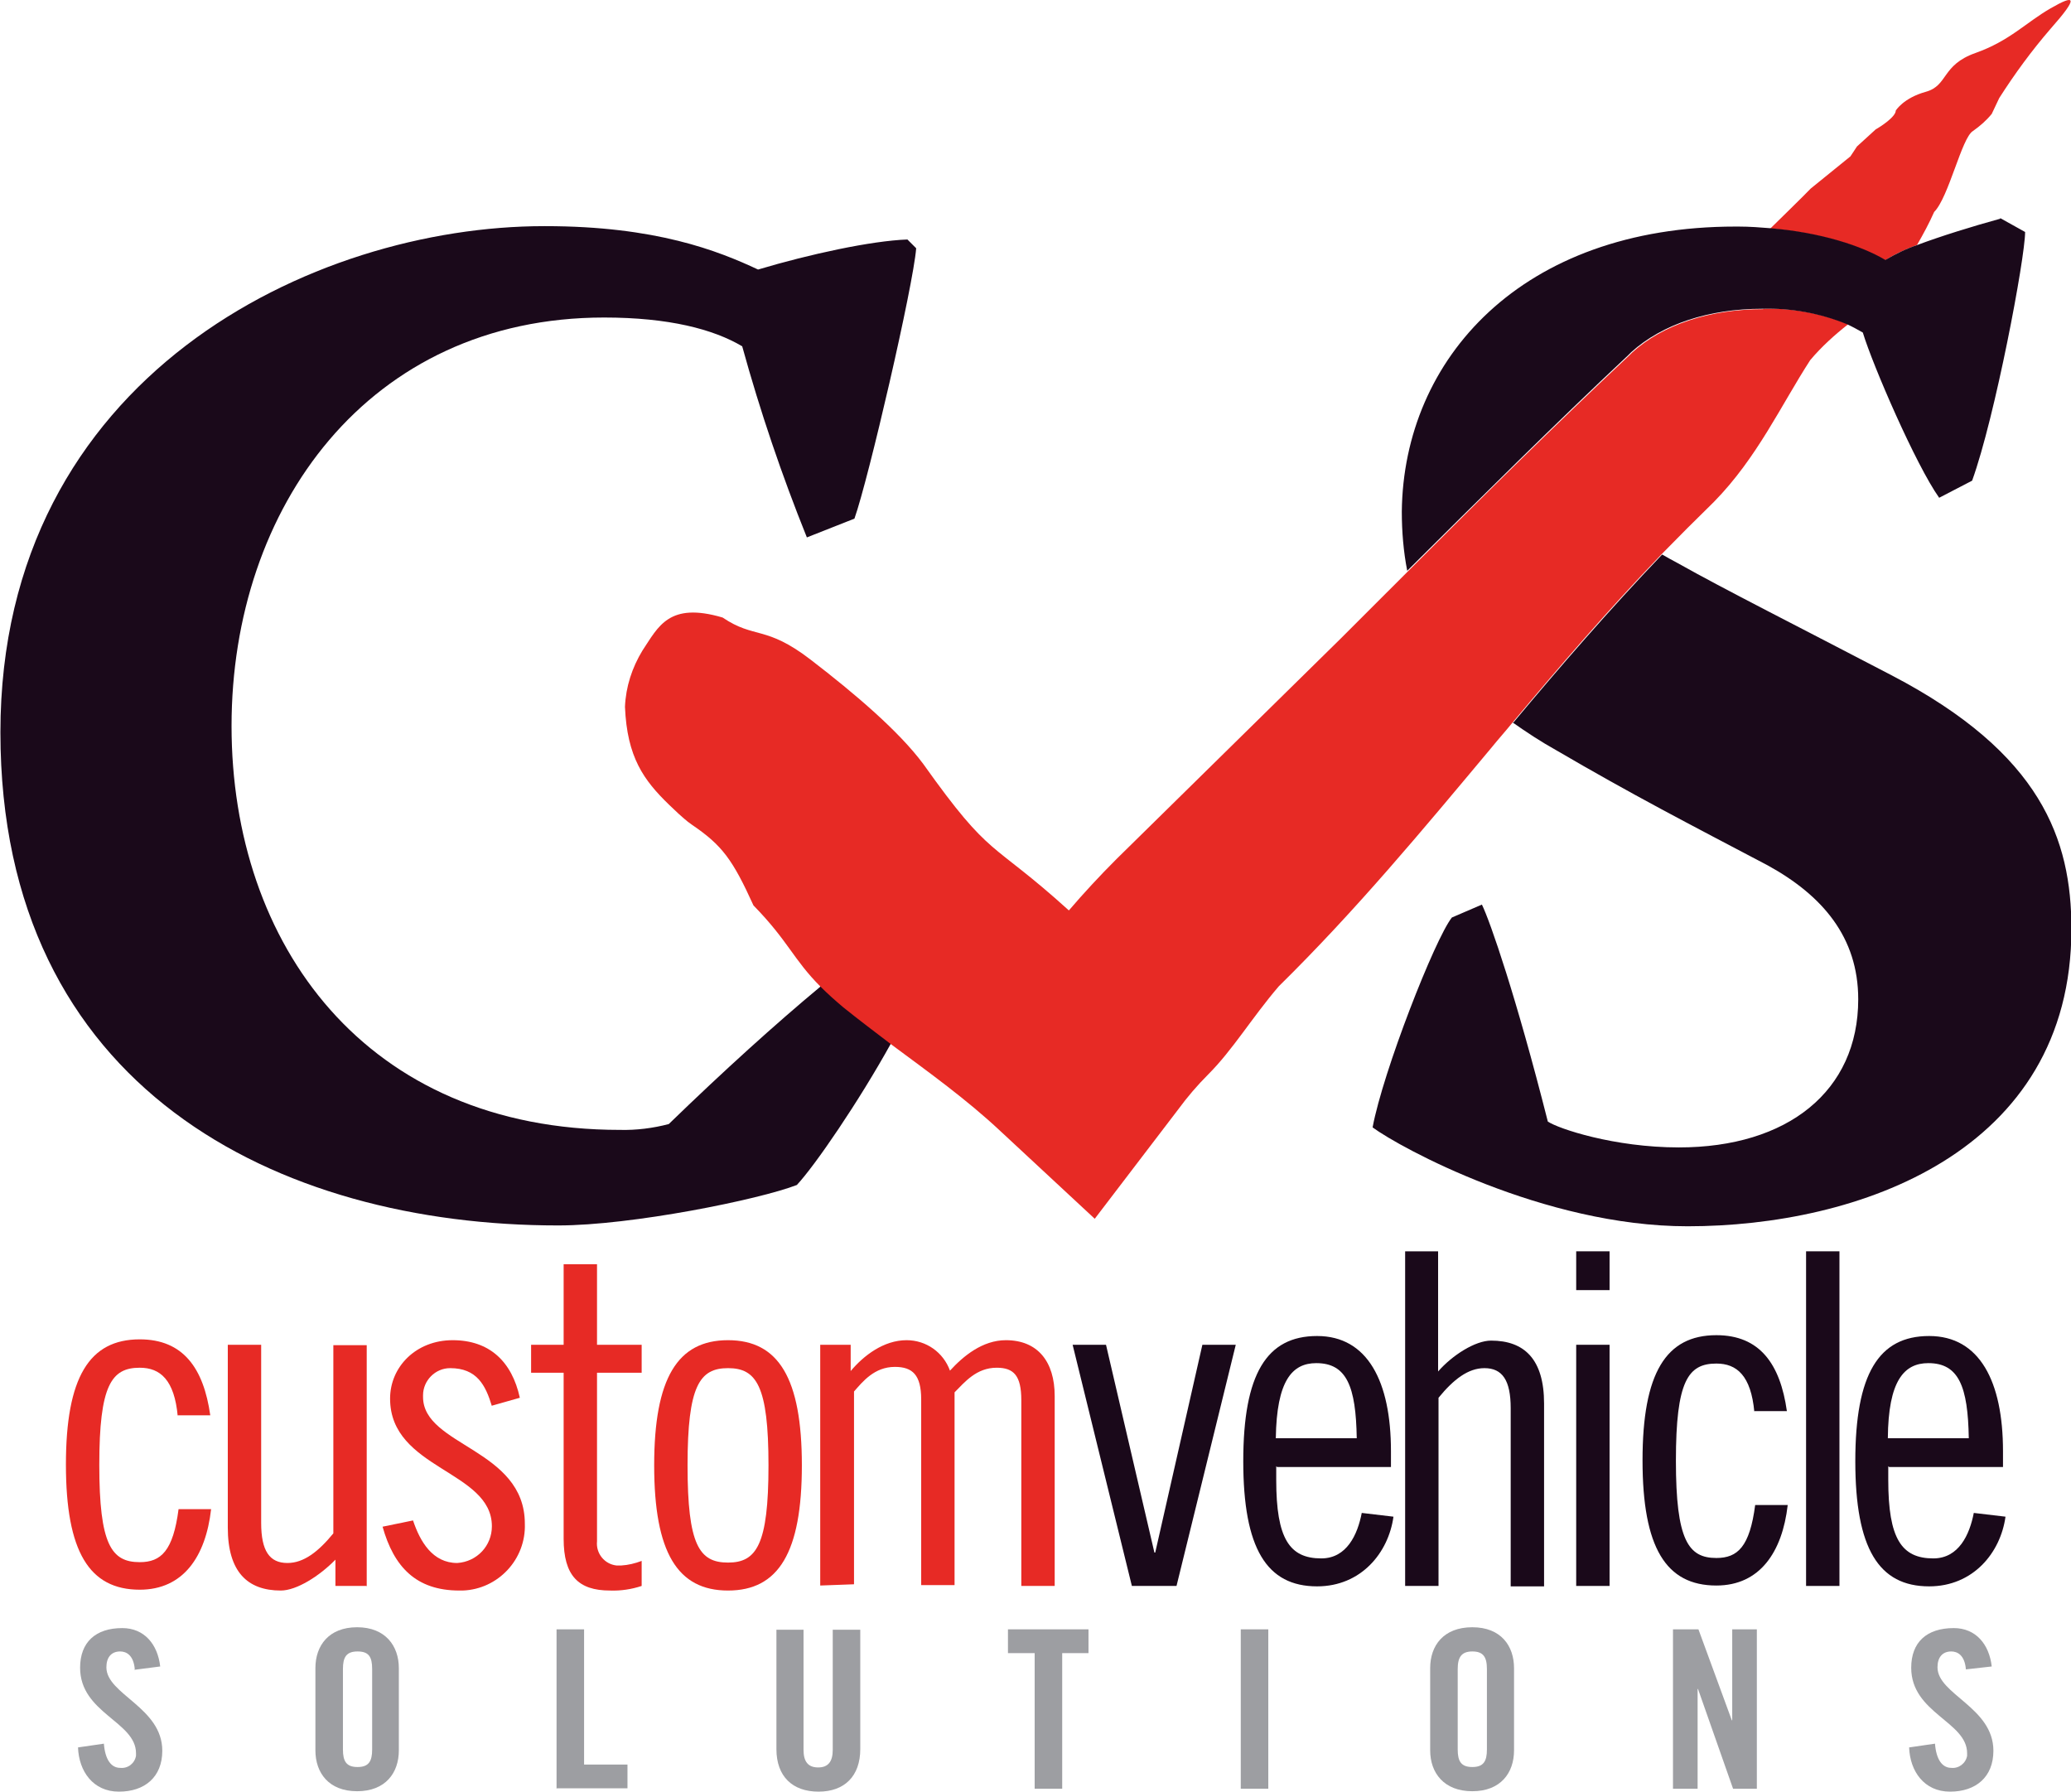
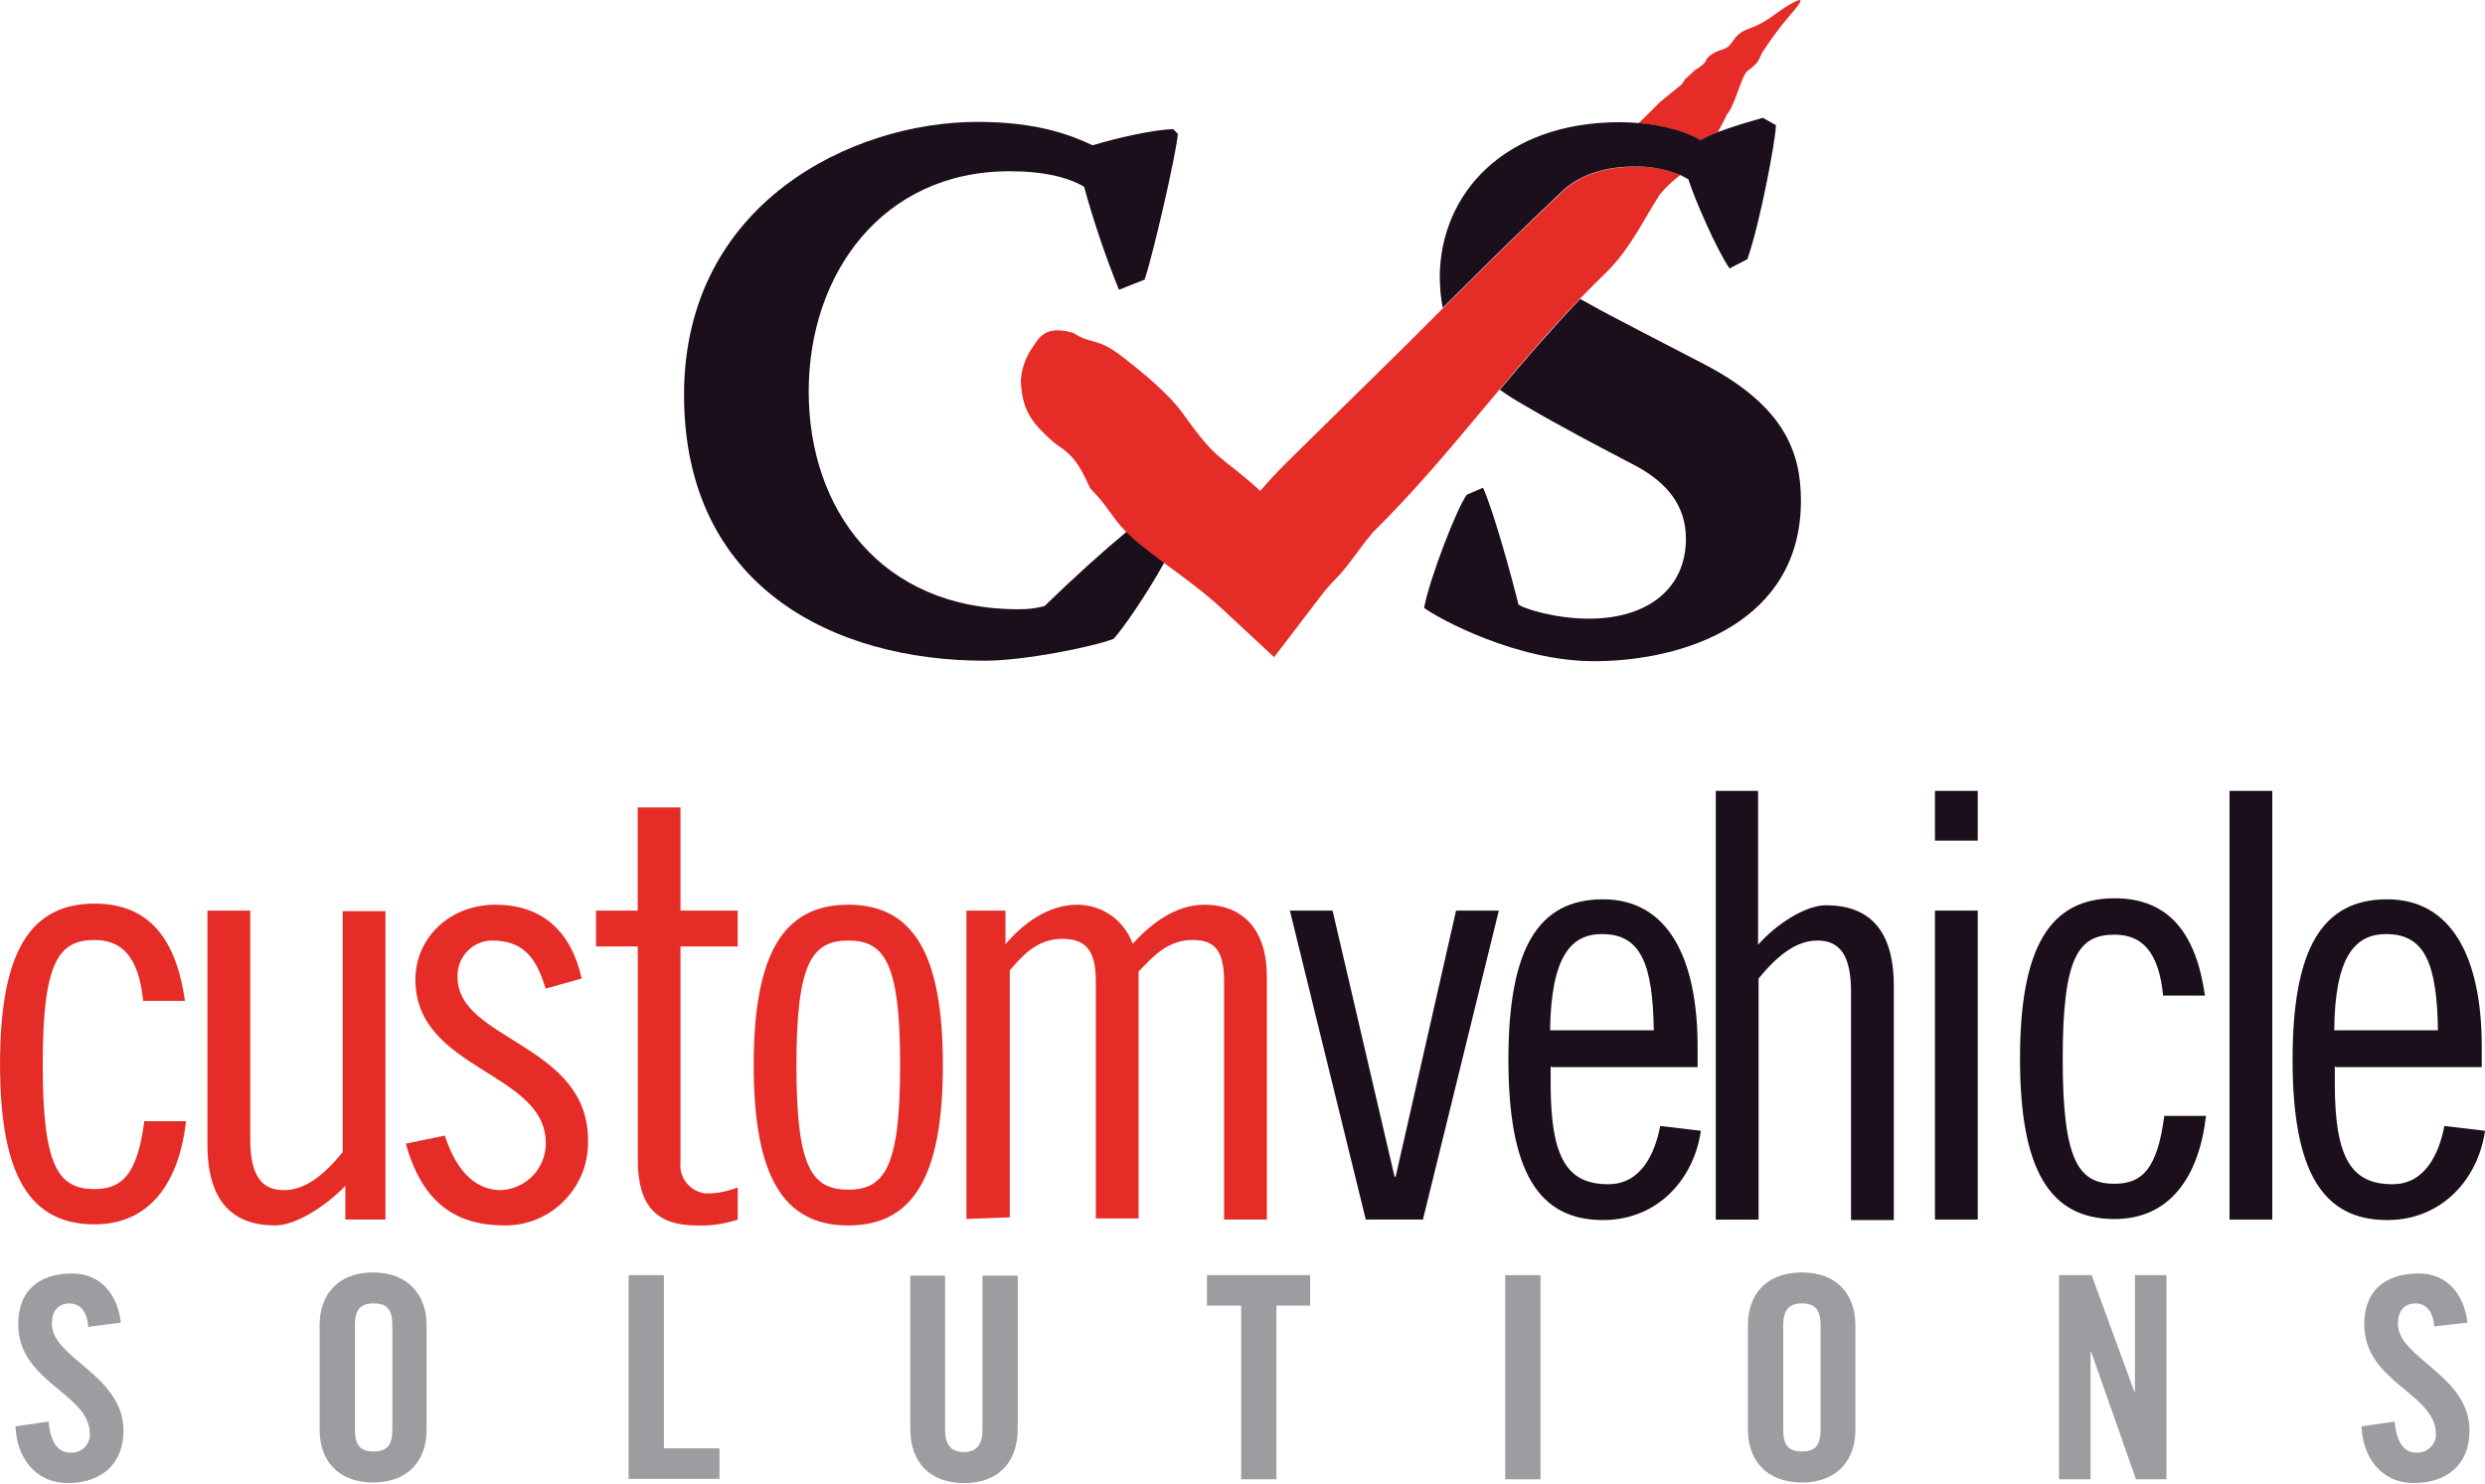
- <svg xmlns="http://www.w3.org/2000/svg" id="Layer_2" data-name="Layer 2" viewBox="0 0 49.64 42.93">
+ <svg xmlns="http://www.w3.org/2000/svg" id="Layer_1" data-name="Layer 1" viewBox="0 0 583.22 348.08">
  <defs>
    <style>
      .cls-1 {
-       fill: none;
+       fill: #1b0f1c;
      }

-       .cls-1, .cls-2, .cls-3, .cls-4 {
+       .cls-1, .cls-2, .cls-3 {
      stroke-width: 0px;
      }

      .cls-2 {
-       fill: #1a091a;
+       fill: #9c9da1;
      }

      .cls-3 {
-       fill: #9d9ea2;
-       }
- 
-       .cls-4 {
-       fill: #e72a25;
+       fill: #e62c27;
      }
    </style>
  </defs>
-   <g id="RTC_logo" data-name="RTC logo">
-     <path class="cls-1" d="m39.05,8.52l.07-.07-.07.07Z" />
-     <path class="cls-2" d="m36.25,17.31c.34.24.69.47,1.05.67,1.83,1.07,3.17,1.76,5.07,2.76,1.31.72,2.17,1.72,2.17,3.21,0,2.2-1.69,3.55-4.3,3.55-1.55,0-2.89-.45-3.14-.62-.76-3-1.38-4.79-1.58-5.2l-.72.31c-.41.52-1.65,3.69-1.9,5.03.65.48,4.1,2.37,7.55,2.37,4.07,0,9.2-1.76,9.2-7.13,0-2.14-.72-4.2-4.3-6.07-2.24-1.17-4.03-2.07-5.13-2.69-.13-.07-.26-.14-.38-.21-1.28,1.34-2.44,2.68-3.56,4.02h-.01Z" />
-     <path class="cls-4" d="m49.15.2c-.59.34-.98.78-1.8,1.07s-.65.78-1.19.93-.72.45-.72.45c0,.15-.37.39-.48.45l-.45.41s-.21.32-.16.24h0s-.95.77-.95.77c-.07.08-.97.96-.97.96,1.2.1,2.18.42,2.75.76.24-.15.5-.27.77-.37.15-.26.29-.52.41-.79.35-.35.66-1.78.93-1.94.17-.12.32-.25.45-.41l.18-.38c.37-.58.78-1.14,1.23-1.66.69-.78.59-.83,0-.49Z" />
-     <path class="cls-2" d="m19.66,23.65c-1.07.89-2.31,2.01-3.63,3.29-.38.1-.78.15-1.17.14-6.1,0-9.31-4.45-9.31-9.68s3.27-9.79,8.93-9.79c1.55,0,2.62.28,3.31.69.43,1.56.95,3.09,1.55,4.58l1.14-.45c.34-.96,1.41-5.58,1.48-6.48l-.21-.21c-.86.03-2.34.35-3.58.72-.96-.45-2.45-1.04-5.1-1.04h-.03c-5.52,0-13.03,3.59-13.03,12.13s6.65,11.82,13.37,11.82c1.76,0,4.82-.62,5.72-.97.43-.46,1.48-1.99,2.26-3.4-.39-.3-.78-.59-1.15-.89-.19-.15-.37-.32-.54-.49Z" />
-     <path class="cls-4" d="m42.26,7.41c-1.28,0-2.4.37-3.14,1.04l-.07.07c-1.78,1.67-3.5,3.37-5.3,5.17l-1.6,1.6-5.39,5.3c-.4.4-.78.81-1.14,1.23-1.9-1.72-1.84-1.19-3.49-3.51-.58-.78-1.62-1.67-2.7-2.5s-1.34-.49-2.11-1.01c-1.29-.38-1.54.22-1.92.79-.25.41-.4.87-.42,1.35.05,1.21.45,1.76,1.06,2.35.36.35.45.4.44.4l.11.08c.72.49.97.83,1.47,1.93.84.86.95,1.29,1.61,1.95.17.17.35.33.54.49.37.3.76.59,1.15.89.89.66,1.81,1.32,2.62,2.08l2.26,2.1,2-2.62c.22-.3.46-.58.72-.84.59-.59,1.04-1.35,1.69-2.11,1.86-1.83,3.45-3.75,5.09-5.71.17-.21.35-.41.52-.62,1.12-1.34,2.28-2.69,3.56-4.02.41-.42.83-.84,1.26-1.26,1.04-1.06,1.61-2.32,2.31-3.4.27-.32.58-.6.91-.86-.64-.26-1.33-.39-2.03-.37Z" />
-     <path class="cls-2" d="m47.95,5.24c-.69.19-1.43.42-1.99.63-.27.09-.53.22-.77.36-.57-.34-1.55-.66-2.75-.76-.25-.02-.5-.04-.77-.04h-.07c-5.13,0-7.96,3.17-8,6.83,0,.48.04.96.13,1.42,1.8-1.79,3.52-3.5,5.3-5.17l.07-.07c.74-.67,1.86-1.04,3.14-1.04.69-.02,1.39.11,2.03.37.13.06.26.13.38.2.24.79,1.27,3.17,1.83,3.96l.79-.41c.55-1.52,1.27-5.34,1.27-5.96l-.61-.34Z" />
-     <path class="cls-4" d="m4.26,33.94c-.08-.87-.42-1.16-.91-1.16-.68,0-.97.42-.97,2.33s.29,2.33.97,2.33c.51,0,.8-.27.93-1.27h.78c-.13,1.14-.67,1.93-1.71,1.93-1.21,0-1.77-.91-1.77-3s.56-3,1.77-3c1.04,0,1.53.69,1.69,1.82h-.78Z" />
-     <path class="cls-4" d="m8.8,38.01h-.76v-.63c-.38.39-.93.74-1.31.74-.8,0-1.27-.45-1.27-1.51v-4.38h.8v4.27c0,.67.2.96.63.96.39,0,.74-.27,1.1-.71v-4.51h.8v5.78Z" />
-     <path class="cls-4" d="m11.79,33.7c-.15-.5-.36-.91-1-.91-.36,0-.65.3-.65.65,0,.01,0,.02,0,.04,0,1.18,2.44,1.24,2.44,3.04.03.85-.64,1.57-1.49,1.6-.03,0-.06,0-.08,0-1.04,0-1.57-.57-1.84-1.53l.73-.15c.17.51.47,1.02,1.06,1.02.47-.03.83-.41.83-.88,0-1.34-2.44-1.36-2.44-3.06,0-.76.62-1.4,1.5-1.4s1.42.51,1.61,1.38l-.67.19Z" />
-     <path class="cls-4" d="m12.73,32.23h.78v-1.93h.8v1.93h1.07v.67h-1.07v4.04c-.03.29.18.55.47.58.04,0,.07,0,.11,0,.17-.01.33-.05.49-.11v.6c-.24.08-.5.12-.76.11-.76,0-1.11-.36-1.11-1.24v-3.98h-.78v-.67Z" />
-     <path class="cls-4" d="m17.45,32.12c1.21,0,1.77.91,1.77,3s-.56,3-1.77,3-1.77-.91-1.77-3,.56-3,1.77-3Zm0,5.33c.68,0,.97-.42.97-2.33s-.29-2.33-.97-2.33-.97.42-.97,2.33.28,2.33.97,2.33Z" />
-     <path class="cls-4" d="m19.66,38.01v-5.78h.73v.63c.31-.37.79-.74,1.34-.74.47,0,.88.29,1.04.73.32-.35.78-.73,1.34-.73.76,0,1.17.51,1.17,1.34v4.55h-.8v-4.45c0-.59-.18-.78-.59-.78-.49,0-.77.35-1.01.59v4.62h-.8v-4.45c0-.59-.21-.78-.63-.78-.49,0-.77.35-.98.59v4.62l-.81.03Z" />
-     <path class="cls-2" d="m26.51,32.23l1.16,4.98h.02l1.13-4.98h.8l-1.42,5.78h-1.07l-1.42-5.78h.8Z" />
-     <path class="cls-2" d="m30.59,35.14v.33c0,1.41.32,1.88,1.08,1.88.61,0,.87-.57.97-1.09l.76.09c-.12.87-.78,1.67-1.83,1.67-1.21,0-1.77-.91-1.77-3s.56-3,1.77-3,1.77,1.09,1.77,2.76v.38h-2.73Zm1.93-.67c-.02-1.24-.24-1.8-.97-1.8-.58,0-.95.42-.97,1.8h1.93Z" />
-     <path class="cls-2" d="m33.67,29.99h.8v2.88c.34-.39.89-.74,1.27-.74.8,0,1.27.45,1.27,1.51v4.38h-.8v-4.27c0-.67-.2-.96-.63-.96-.39,0-.74.27-1.1.71v4.51h-.8v-8.02Z" />
-     <path class="cls-2" d="m37.78,29.99h.8v.93h-.8v-.93Zm0,2.24h.8v5.78h-.8v-5.78Z" />
-     <path class="cls-2" d="m42.05,33.84c-.08-.87-.42-1.16-.91-1.16-.68,0-.97.42-.97,2.33s.3,2.33.97,2.33c.51,0,.8-.27.93-1.27h.78c-.13,1.13-.67,1.93-1.71,1.93-1.21,0-1.77-.91-1.77-3s.56-3,1.77-3c1.04,0,1.53.69,1.69,1.82h-.78Z" />
-     <path class="cls-2" d="m43.29,29.99h.8v8.02h-.8v-8.02Z" />
-     <path class="cls-2" d="m45.26,35.14v.33c0,1.41.32,1.88,1.08,1.88.61,0,.87-.57.97-1.09l.76.09c-.12.87-.78,1.67-1.83,1.67-1.21,0-1.77-.91-1.77-3s.56-3,1.77-3,1.77,1.09,1.77,2.76v.38h-2.73Zm1.93-.67c-.02-1.24-.24-1.8-.97-1.8-.58,0-.96.42-.97,1.8h1.93Z" />
-     <path class="cls-3" d="m3.23,40c-.03-.33-.2-.42-.35-.42-.21,0-.33.14-.33.38,0,.65,1.34.96,1.34,2,0,.63-.42.98-1.04.98s-.96-.49-.98-1.06l.62-.09c.03.39.18.58.39.58.19.02.35-.11.38-.29,0-.02,0-.04,0-.06,0-.76-1.34-.96-1.34-2.05,0-.61.37-.95,1.01-.95.53,0,.85.39.91.92l-.62.08Z" />
-     <path class="cls-3" d="m7.56,39.98c0-.54.32-.98,1-.98s1,.45,1,.98v1.97c0,.54-.32.98-1,.98s-1-.44-1-.98v-1.97Zm.66,1.95c0,.28.08.42.35.42s.35-.14.35-.42v-1.93c0-.29-.08-.42-.35-.42s-.35.14-.35.42v1.93Z" />
-     <path class="cls-3" d="m13.34,42.87v-3.82h.66v3.24h1.04v.57h-1.69Z" />
-     <path class="cls-3" d="m18.6,39.06h.66v2.88c0,.28.11.42.35.42s.35-.14.35-.42v-2.88h.66v2.86c0,.65-.38,1.02-1,1.02s-1.01-.36-1.01-1.02v-2.86Z" />
-     <path class="cls-3" d="m24.8,39.62h-.64v-.57h1.93v.57h-.63v3.25h-.66v-3.25Z" />
-     <path class="cls-3" d="m29.74,42.87v-3.82h.66v3.82h-.66Z" />
-     <path class="cls-3" d="m34.28,39.98c0-.54.32-.98,1.01-.98s1,.45,1,.98v1.97c0,.54-.32.98-1,.98s-1.01-.44-1.01-.98v-1.97Zm.66,1.95c0,.28.08.42.35.42s.35-.14.35-.42v-1.93c0-.29-.09-.42-.35-.42s-.35.14-.35.42v1.93Z" />
-     <path class="cls-3" d="m40.1,42.87v-3.82h.61l.8,2.18h.01v-2.18h.59v3.82h-.57l-.84-2.39h-.01v2.39h-.6Z" />
-     <path class="cls-3" d="m47.12,40c-.03-.33-.2-.42-.35-.42-.21,0-.33.14-.33.38,0,.65,1.34.96,1.34,2,0,.63-.42.98-1.04.98s-.96-.49-.98-1.06l.62-.09c.03.39.18.58.39.58.18.02.35-.11.38-.29,0-.02,0-.04,0-.06,0-.76-1.34-.96-1.34-2.05,0-.61.37-.95,1.02-.95.53,0,.85.39.91.92l-.62.07Z" />
+   <g>
+     <path class="cls-1" d="m351.91,91.4c1.8,1.27,3.64,2.48,5.54,3.54,9.66,5.65,16.74,9.29,26.77,14.57,6.92,3.8,11.46,9.08,11.46,16.95,0,11.62-8.92,18.74-22.7,18.74-8.18,0-15.26-2.38-16.58-3.27-4.01-15.84-7.29-25.29-8.34-27.46l-3.8,1.64c-2.16,2.75-8.71,19.48-10.03,26.56,3.43,2.53,21.65,12.51,39.86,12.51,21.49,0,48.58-9.29,48.58-37.65,0-11.3-3.8-22.18-22.7-32.05-11.83-6.18-21.28-10.93-27.09-14.2-.69-.37-1.37-.74-2.01-1.11-6.76,7.08-12.88,14.15-18.8,21.23h-.16Z" />
+     <g>
+       <path class="cls-3" d="m420.02,1.06c-3.12,1.8-5.17,4.12-9.5,5.65-4.33,1.53-3.43,4.12-6.28,4.91s-3.8,2.38-3.8,2.38c0,.79-1.95,2.06-2.53,2.38l-2.38,2.16s-1.11,1.69-.84,1.27h0l-5.02,4.07c-.37.42-5.12,5.07-5.12,5.07,6.34.53,11.51,2.22,14.52,4.01,1.27-.79,2.64-1.43,4.07-1.95.79-1.37,1.53-2.75,2.16-4.17,1.85-1.85,3.48-9.4,4.91-10.24.9-.63,1.69-1.32,2.38-2.16l.95-2.01c1.95-3.06,4.12-6.02,6.49-8.77,3.64-4.12,3.12-4.38,0-2.59Z" />
+       <path class="cls-1" d="m264.31,124.88c-5.65,4.7-12.2,10.61-19.17,17.37-2.01.53-4.12.79-6.18.74-32.21,0-49.16-23.5-49.16-51.11s17.27-51.69,47.15-51.69c8.18,0,13.83,1.48,17.48,3.64,2.27,8.24,5.02,16.32,8.18,24.18l6.02-2.38c1.8-5.07,7.44-29.46,7.81-34.22l-1.11-1.11c-4.54.16-12.36,1.85-18.9,3.8-5.07-2.38-12.94-5.49-26.93-5.49h-.16c-29.15,0-68.8,18.96-68.8,64.05s35.11,62.41,70.6,62.41c9.29,0,25.45-3.27,30.2-5.12,2.27-2.43,7.81-10.51,11.93-17.95-2.06-1.58-4.12-3.12-6.07-4.7-1-.79-1.95-1.69-2.85-2.59l-.05.16Z" />
+       <path class="cls-3" d="m383.64,39.13c-6.76,0-12.67,1.95-16.58,5.49l-.37.37c-9.4,8.82-18.48,17.79-27.98,27.3l-8.45,8.45-28.46,27.98c-2.11,2.11-4.12,4.28-6.02,6.49-10.03-9.08-9.72-6.28-18.43-18.53-3.06-4.12-8.55-8.82-14.26-13.2s-7.08-2.59-11.14-5.33c-6.81-2.01-8.13,1.16-10.14,4.17-1.32,2.16-2.11,4.59-2.22,7.13.26,6.39,2.38,9.29,5.6,12.41,1.9,1.85,2.38,2.11,2.32,2.11l.58.42c3.8,2.59,5.12,4.38,7.76,10.19,4.44,4.54,5.02,6.81,8.5,10.3.9.9,1.85,1.74,2.85,2.59,1.95,1.58,4.01,3.12,6.07,4.7,4.7,3.48,9.56,6.97,13.83,10.98l11.93,11.09,10.56-13.83c1.16-1.58,2.43-3.06,3.8-4.44,3.12-3.12,5.49-7.13,8.92-11.14,9.82-9.66,18.22-19.8,26.88-30.15.9-1.11,1.85-2.16,2.75-3.27,5.91-7.08,12.04-14.2,18.8-21.23,2.16-2.22,4.38-4.44,6.65-6.65,5.49-5.6,8.5-12.25,12.2-17.95,1.43-1.69,3.06-3.17,4.8-4.54-3.38-1.37-7.02-2.06-10.72-1.95l-.05.05Z" />
+       <path class="cls-1" d="m413.69,27.67c-3.64,1-7.55,2.22-10.51,3.33-1.43.48-2.8,1.16-4.07,1.9-3.01-1.8-8.18-3.48-14.52-4.01-1.32-.11-2.64-.21-4.07-.21h-.37c-27.09,0-42.03,16.74-42.24,36.06,0,2.53.21,5.07.69,7.5,9.5-9.45,18.59-18.48,27.98-27.3l.37-.37c3.91-3.54,9.82-5.49,16.58-5.49,3.64-.11,7.34.58,10.72,1.95.69.32,1.37.69,2.01,1.06,1.27,4.17,6.71,16.74,9.66,20.91l4.17-2.16c2.9-8.03,6.71-28.2,6.71-31.47l-3.22-1.8.11.11Z" />
+     </g>
+   </g>
+   <g>
+     <path class="cls-3" d="m33.62,235.17c-1-10.91-5.27-14.55-11.42-14.55-8.53,0-12.17,5.27-12.17,29.23s3.64,29.23,12.17,29.23c6.4,0,10.04-3.39,11.67-15.93h9.79c-1.63,14.3-8.41,24.21-21.45,24.21-15.18,0-22.2-11.42-22.2-37.64s7.03-37.64,22.2-37.64c13.05,0,19.19,8.66,21.2,22.83h-9.79v.25Z" />
+     <path class="cls-3" d="m90.58,286.23h-9.53v-7.9c-4.77,4.89-11.67,9.28-16.43,9.28-10.04,0-15.93-5.65-15.93-18.94v-54.95h10.04v53.57c0,8.41,2.51,12.04,7.9,12.04,4.89,0,9.28-3.39,13.8-8.91v-56.58h10.04v72.51l.13-.13Z" />
+     <path class="cls-3" d="m128.09,232.16c-1.88-6.27-4.52-11.42-12.55-11.42-4.52,0-8.15,3.76-8.15,8.15v.5c0,14.8,30.61,15.56,30.61,38.14.38,10.66-8.03,19.7-18.69,20.07h-1c-13.05,0-19.7-7.15-23.08-19.19l9.16-1.88c2.13,6.4,5.9,12.8,13.3,12.8,5.9-.38,10.41-5.14,10.41-11.04,0-16.81-30.61-17.06-30.61-38.39,0-9.53,7.78-17.56,18.82-17.56s17.81,6.4,20.2,17.31l-8.41,2.38v.13Z" />
+     <path class="cls-3" d="m139.88,213.72h9.79v-24.21h10.04v24.21h13.42v8.41h-13.42v50.68c-.38,3.64,2.26,6.9,5.9,7.28h1.38c2.13-.13,4.14-.63,6.15-1.38v7.53c-3.01,1-6.27,1.51-9.53,1.38-9.53,0-13.93-4.52-13.93-15.56v-49.93h-9.79v-8.41Z" />
+     <path class="cls-3" d="m199.09,212.34c15.18,0,22.2,11.42,22.2,37.64s-7.03,37.64-22.2,37.64-22.2-11.42-22.2-37.64,7.03-37.64,22.2-37.64Zm0,66.87c8.53,0,12.17-5.27,12.17-29.23s-3.64-29.23-12.17-29.23-12.17,5.27-12.17,29.23,3.51,29.23,12.17,29.23Z" />
+     <path class="cls-3" d="m226.82,286.23v-72.51h9.16v7.9c3.89-4.64,9.91-9.28,16.81-9.28,5.9,0,11.04,3.64,13.05,9.16,4.01-4.39,9.79-9.16,16.81-9.16,9.53,0,14.68,6.4,14.68,16.81v57.08h-10.04v-55.83c0-7.4-2.26-9.79-7.4-9.79-6.15,0-9.66,4.39-12.67,7.4v57.96h-10.04v-55.83c0-7.4-2.63-9.79-7.9-9.79-6.15,0-9.66,4.39-12.29,7.4v57.96l-10.16.38v.13Z" />
+     <path class="cls-1" d="m312.75,213.72l14.55,62.47h.25l14.18-62.47h10.04l-17.81,72.51h-13.42l-17.81-72.51h10.04Z" />
+     <path class="cls-1" d="m363.93,250.22v4.14c0,17.69,4.01,23.58,13.55,23.58,7.65,0,10.91-7.15,12.17-13.67l9.53,1.13c-1.51,10.91-9.79,20.95-22.96,20.95-15.18,0-22.2-11.42-22.2-37.64s7.03-37.64,22.2-37.64,22.2,13.67,22.2,34.62v4.77h-34.25l-.25-.25Zm24.21-8.41c-.25-15.56-3.01-22.58-12.17-22.58-7.28,0-11.92,5.27-12.17,22.58h24.34Z" />
+     <path class="cls-1" d="m402.57,185.62h10.04v36.13c4.27-4.89,11.17-9.28,15.93-9.28,10.04,0,15.93,5.65,15.93,18.94v54.95h-10.04v-53.57c0-8.41-2.51-12.04-7.9-12.04-4.89,0-9.28,3.39-13.8,8.91v56.58h-10.04v-100.61h-.13Z" />
+     <path class="cls-1" d="m454.13,185.62h10.04v11.67h-10.04v-11.67Zm0,28.1h10.04v72.51h-10.04v-72.51Z" />
+     <path class="cls-1" d="m507.7,233.92c-1-10.91-5.27-14.55-11.42-14.55-8.53,0-12.17,5.27-12.17,29.23s3.76,29.23,12.17,29.23c6.4,0,10.04-3.39,11.67-15.93h9.79c-1.63,14.18-8.41,24.21-21.45,24.21-15.18,0-22.2-11.42-22.2-37.64s7.03-37.64,22.2-37.64c13.05,0,19.19,8.66,21.2,22.83h-9.79v.25Z" />
+     <path class="cls-1" d="m523.26,185.62h10.04v100.61h-10.04v-100.61Z" />
+     <path class="cls-1" d="m547.97,250.22v4.14c0,17.69,4.01,23.58,13.55,23.58,7.65,0,10.91-7.15,12.17-13.67l9.53,1.13c-1.51,10.91-9.79,20.95-22.96,20.95-15.18,0-22.2-11.42-22.2-37.64s7.03-37.64,22.2-37.64,22.2,13.67,22.2,34.62v4.77h-34.25l-.25-.25Zm24.21-8.41c-.25-15.56-3.01-22.58-12.17-22.58-7.28,0-12.04,5.27-12.17,22.58h24.34Z" />
+     <path class="cls-2" d="m20.7,311.19c-.38-4.14-2.51-5.27-4.39-5.27-2.63,0-4.14,1.76-4.14,4.77,0,8.15,16.81,12.04,16.81,25.09,0,7.9-5.27,12.29-13.05,12.29s-12.04-6.15-12.29-13.3l7.78-1.13c.38,4.89,2.26,7.28,4.89,7.28,2.38.25,4.39-1.38,4.77-3.64v-.75c0-9.53-16.81-12.04-16.81-25.72,0-7.65,4.64-11.92,12.67-11.92,6.65,0,10.66,4.89,11.42,11.54l-7.78,1,.13-.25Z" />
+     <path class="cls-2" d="m75.02,310.94c0-6.77,4.01-12.29,12.55-12.29s12.55,5.65,12.55,12.29v24.71c0,6.77-4.01,12.29-12.55,12.29s-12.55-5.52-12.55-12.29c0,0,0-24.71,0-24.71Zm8.28,24.46c0,3.51,1,5.27,4.39,5.27s4.39-1.76,4.39-5.27v-24.21c0-3.64-1-5.27-4.39-5.27s-4.39,1.76-4.39,5.27v24.21Z" />
+     <path class="cls-2" d="m147.53,347.2v-47.92h8.28v40.65h13.05v7.15h-21.2l-.13.13Z" />
+     <path class="cls-2" d="m213.52,299.4h8.28v36.13c0,3.51,1.38,5.27,4.39,5.27s4.39-1.76,4.39-5.27v-36.13h8.28v35.88c0,8.15-4.77,12.8-12.55,12.8s-12.67-4.52-12.67-12.8v-35.88h-.13Z" />
+     <path class="cls-2" d="m291.3,306.43h-8.03v-7.15h24.21v7.15h-7.9v40.77h-8.28s0-40.77,0-40.77Z" />
+     <path class="cls-2" d="m353.27,347.2v-47.92h8.28v47.92h-8.28Z" />
+     <path class="cls-2" d="m410.23,310.94c0-6.77,4.01-12.29,12.67-12.29s12.55,5.65,12.55,12.29v24.71c0,6.77-4.01,12.29-12.55,12.29s-12.67-5.52-12.67-12.29v-24.71Zm8.28,24.46c0,3.51,1,5.27,4.39,5.27s4.39-1.76,4.39-5.27v-24.21c0-3.64-1.13-5.27-4.39-5.27s-4.39,1.76-4.39,5.27v24.21Z" />
+     <path class="cls-2" d="m483.24,347.2v-47.92h7.65l10.04,27.35h.13v-27.35h7.4v47.92h-7.15l-10.54-29.98h-.13v29.98h-7.53.13Z" />
+     <path class="cls-2" d="m571.31,311.19c-.38-4.14-2.51-5.27-4.39-5.27-2.63,0-4.14,1.76-4.14,4.77,0,8.15,16.81,12.04,16.81,25.09,0,7.9-5.27,12.29-13.05,12.29s-12.04-6.15-12.29-13.3l7.78-1.13c.38,4.89,2.26,7.28,4.89,7.28,2.26.25,4.39-1.38,4.77-3.64v-.75c0-9.53-16.81-12.04-16.81-25.72,0-7.65,4.64-11.92,12.8-11.92,6.65,0,10.66,4.89,11.42,11.54l-7.78.88v-.13Z" />
  </g>
</svg>
